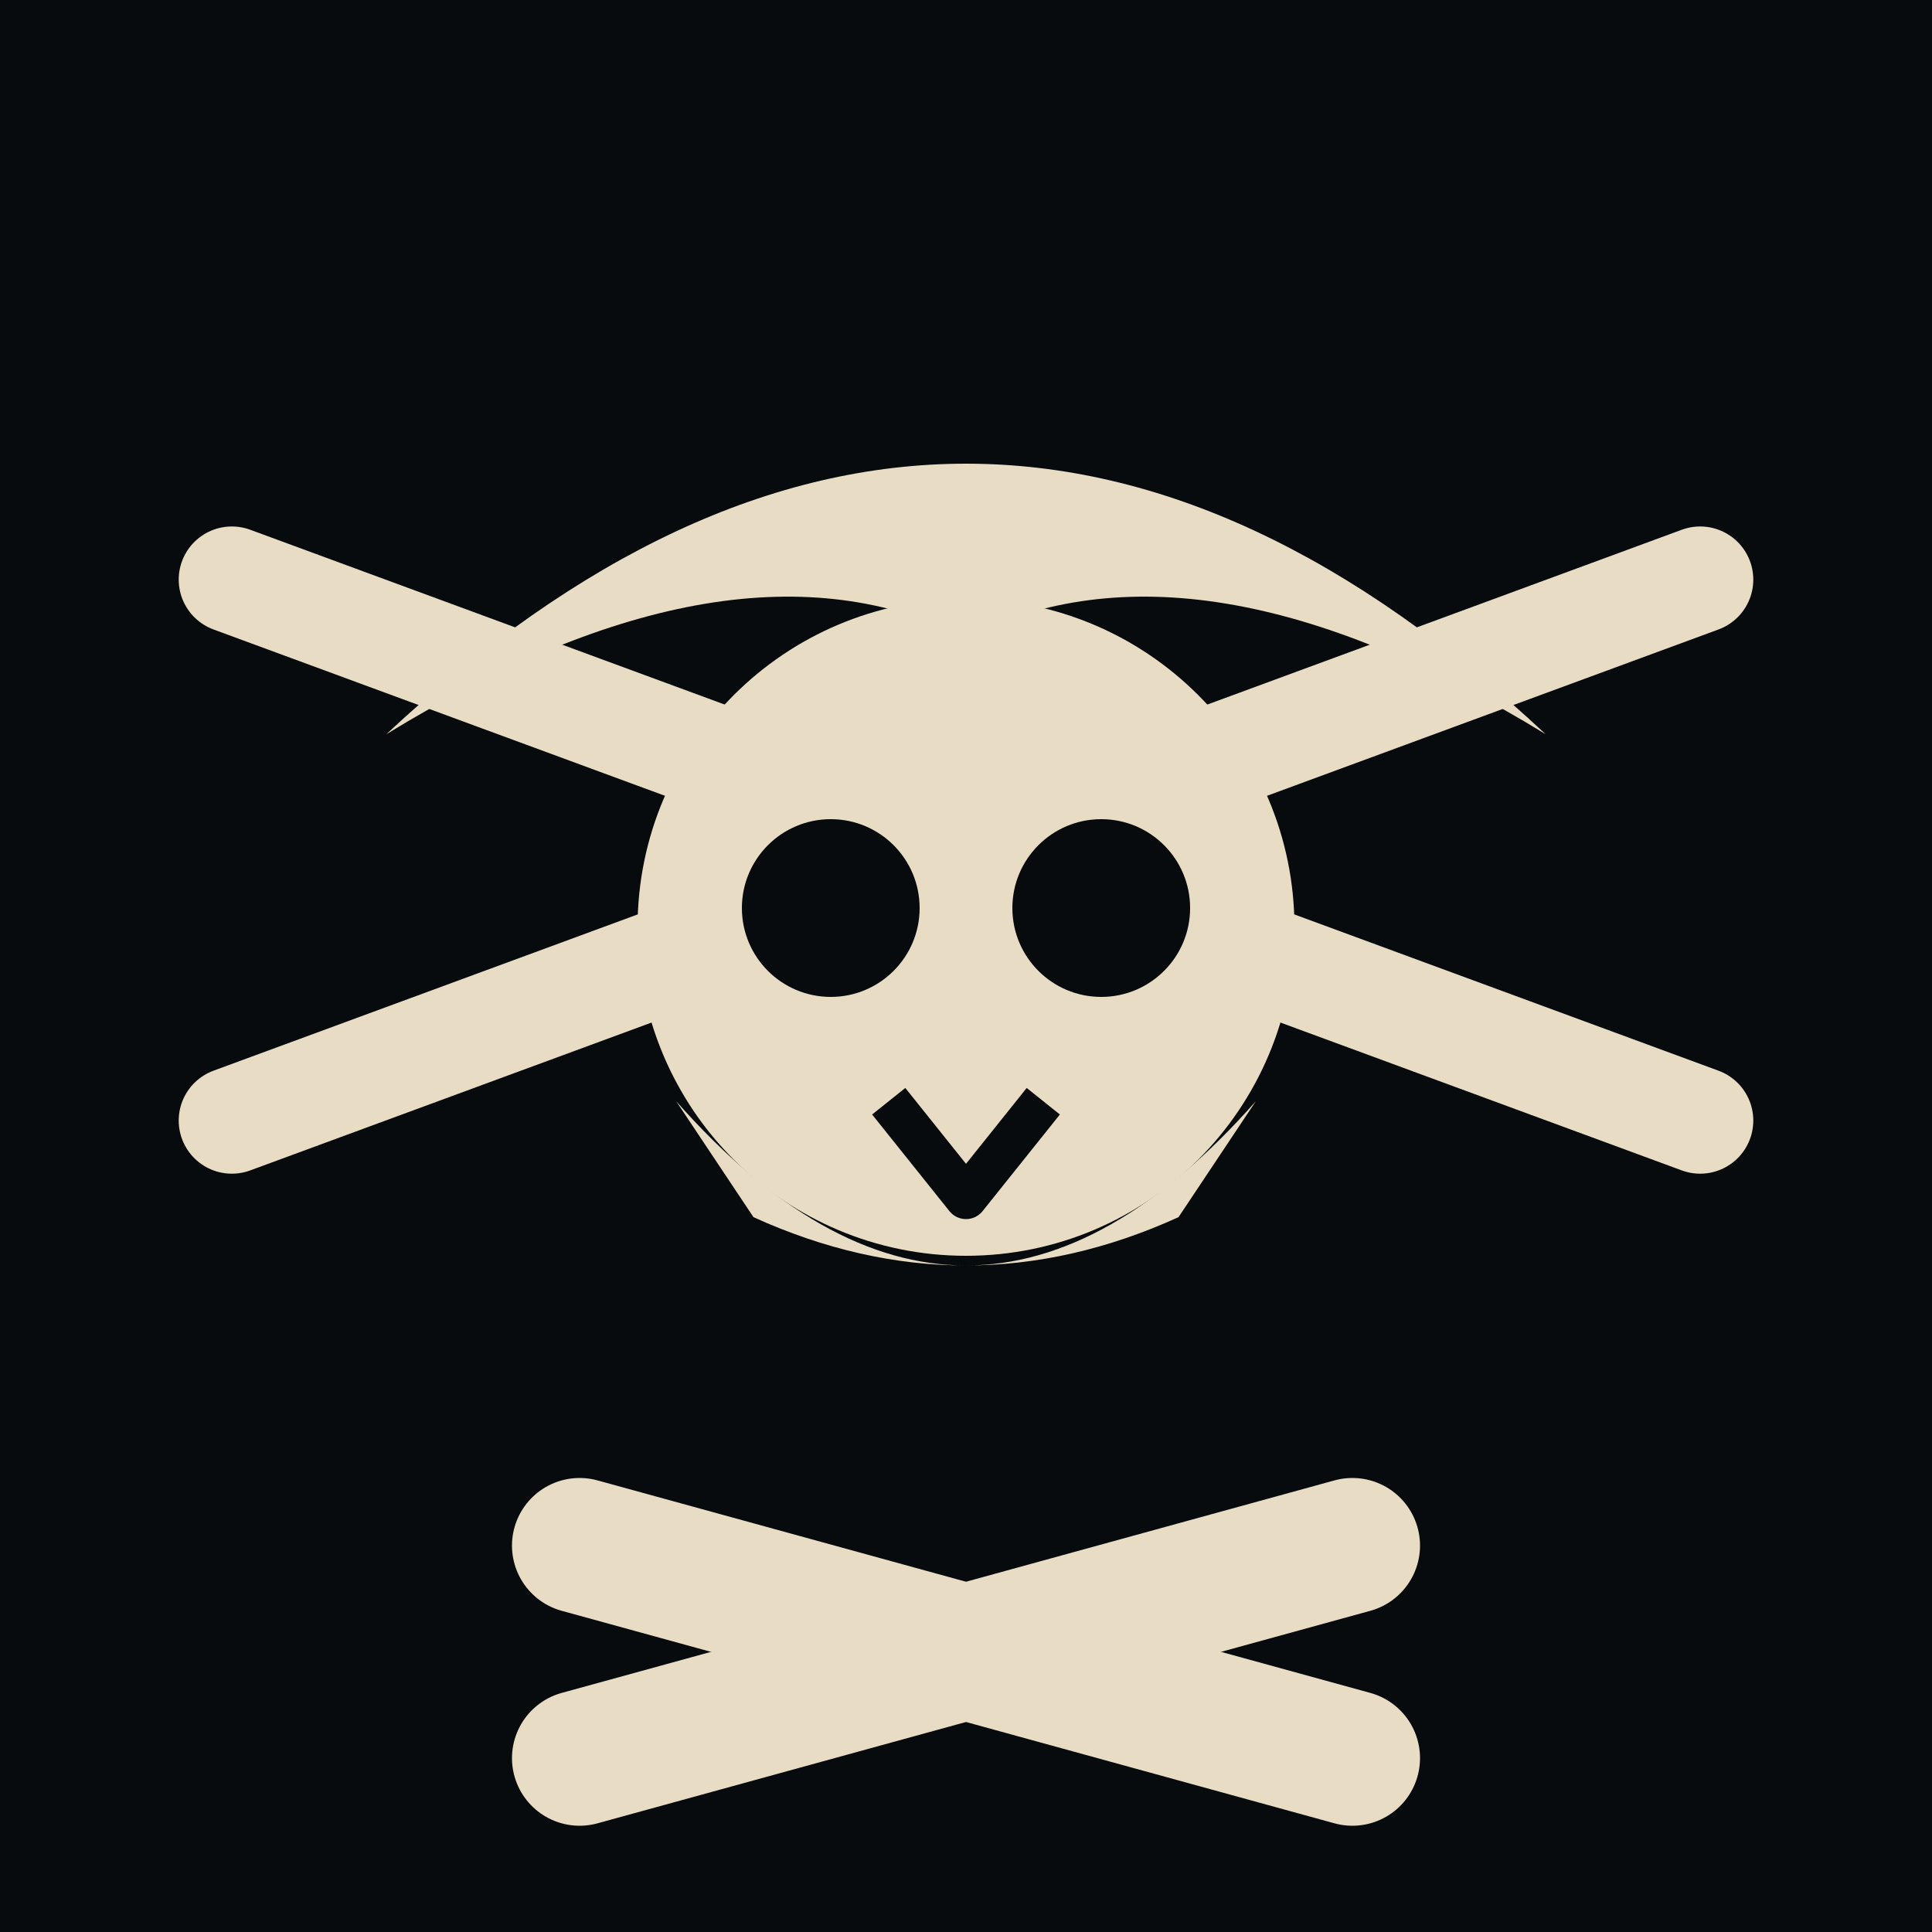
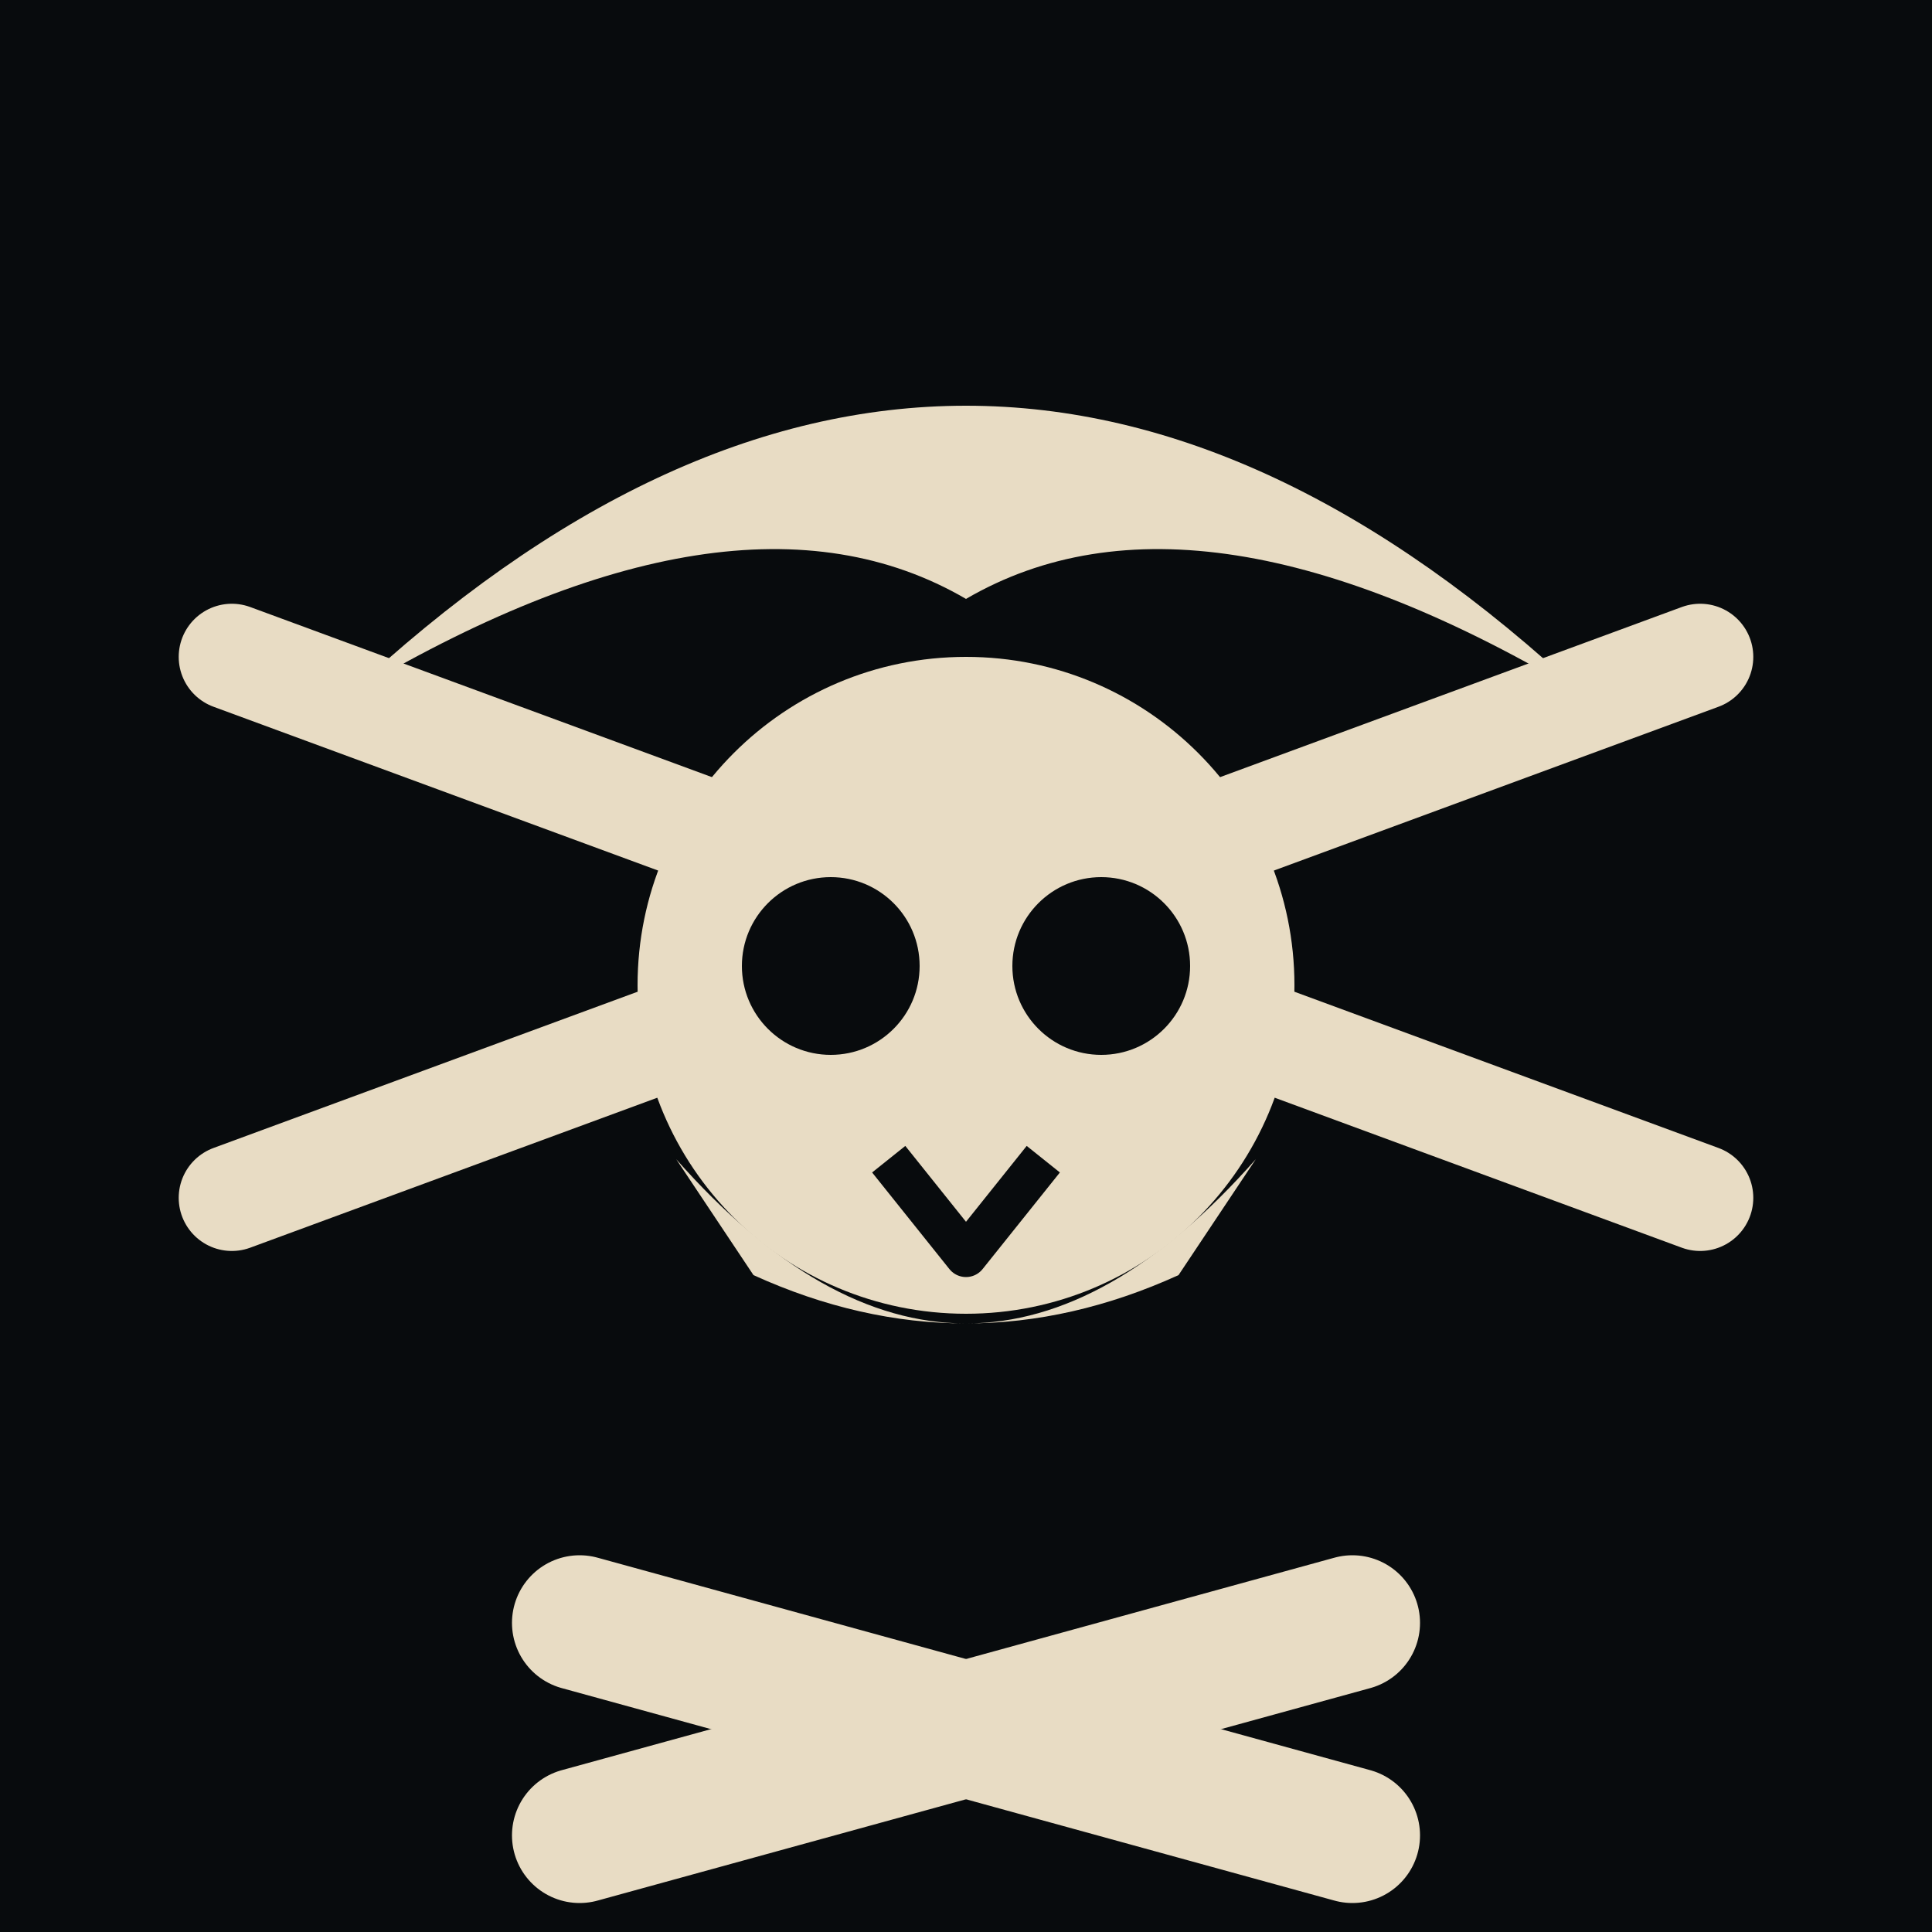
<svg xmlns="http://www.w3.org/2000/svg" viewBox="0 0 100 100">
  <rect width="100" height="100" fill="#080B0D" />
  <g stroke="#E8DCC4" stroke-linecap="round" fill="none">
-     <line x1="12" y1="58" x2="88" y2="30" stroke-width="5.5" />
-     <line x1="12" y1="30" x2="88" y2="58" stroke-width="5.5" />
-     <line x1="30" y1="80" x2="70" y2="91" stroke-width="7" />
-     <line x1="30" y1="91" x2="70" y2="80" stroke-width="7" />
+     <line x1="12" y1="62" x2="88" y2="34" stroke-width="5.5" />
+     <line x1="12" y1="34" x2="88" y2="62" stroke-width="5.5" />
+     <line x1="30" y1="84" x2="70" y2="95" stroke-width="7" />
+     <line x1="30" y1="95" x2="70" y2="84" stroke-width="7" />
  </g>
  <g fill="#E8DCC4">
-     <path d="M20,38 Q50,10 80,38 Q62,27 50,33 Q38,27 20,38 Z" />
-     <circle cx="50" cy="48" r="17" />
-     <path d="M35,57 Q50,74 65,57 L61,63 Q50,68 39,63 Z" />
+     <path d="M18,36 Q50,6 82,36 Q62,24 50,31 Q38,24 18,36 Z" />
+     <circle cx="50" cy="51" r="17" />
+     <path d="M35,60 Q50,77 65,60 L61,66 Q50,71 39,66 Z" />
  </g>
  <g fill="#080B0D">
-     <circle cx="43" cy="47" r="4.6" />
-     <circle cx="57" cy="47" r="4.6" />
+     <circle cx="43" cy="50" r="4.6" />
+     <circle cx="57" cy="50" r="4.6" />
  </g>
-   <path d="M46,57 L50,62 L54,57" fill="none" stroke="#080B0D" stroke-width="2.2" stroke-linejoin="round" />
+   <path d="M46,60 L50,65 L54,60" fill="none" stroke="#080B0D" stroke-width="2.2" stroke-linejoin="round" />
</svg>
